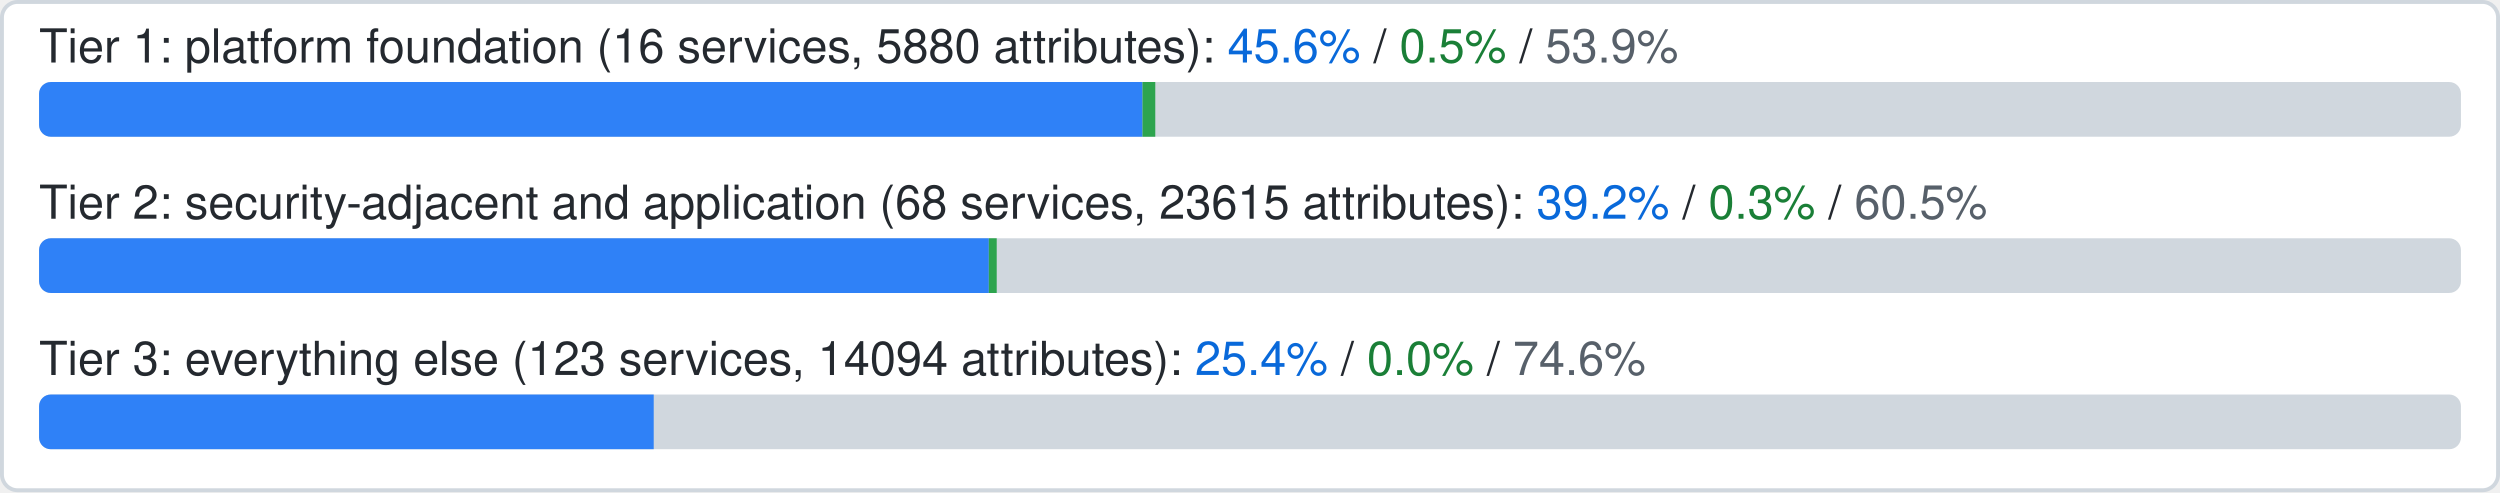
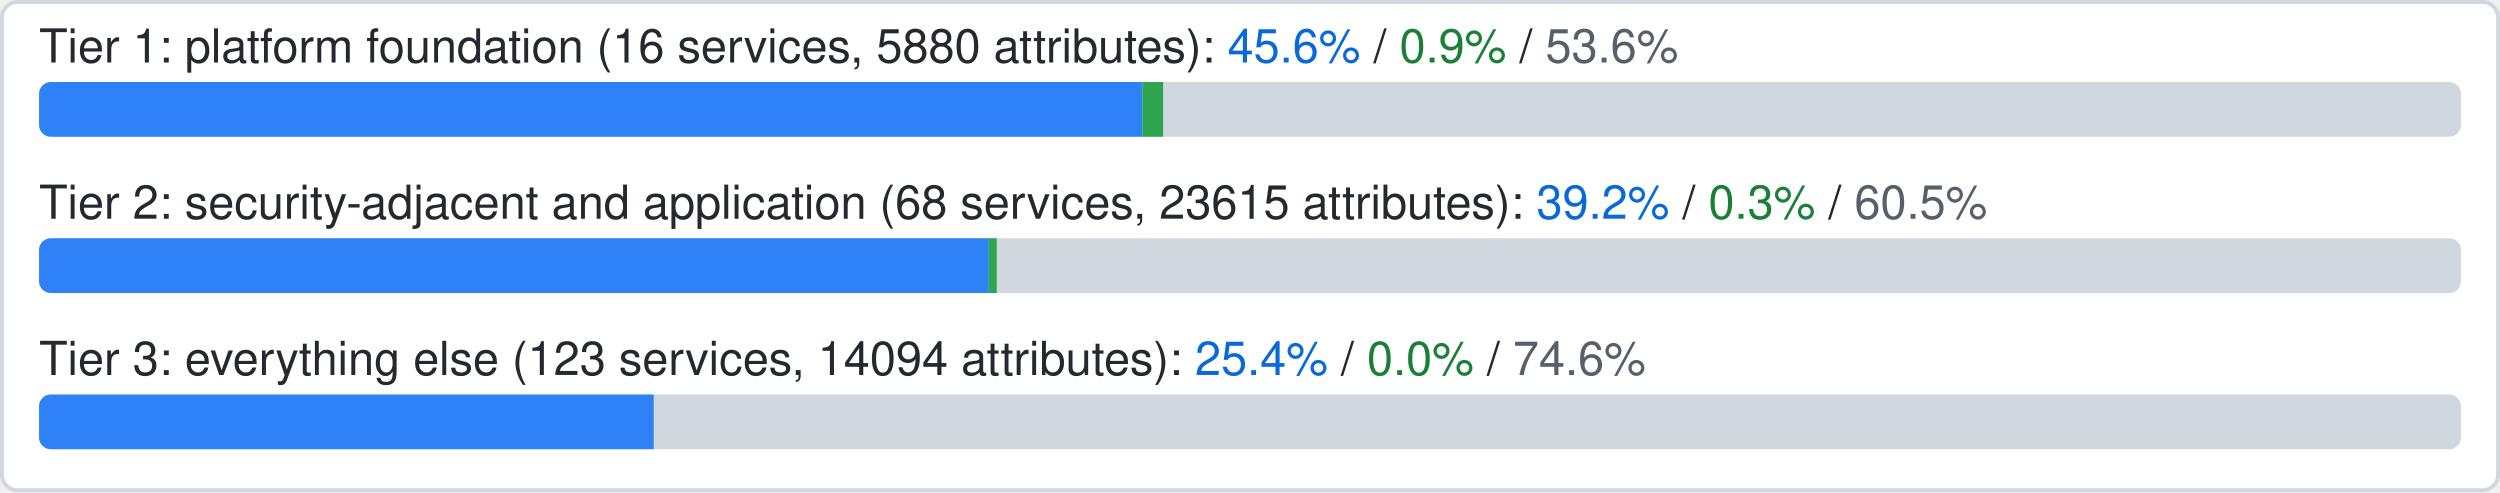
- <svg xmlns="http://www.w3.org/2000/svg" width="640" height="126" viewBox="0 0 640 126" role="img" aria-label="Coverage by tier: Tier 1: platform foundation official 45.6%, ours beyond official 0.5%, uncovered 53.9%; Tier 2: security-adjacent and application official 39.2%, ours beyond official 0.3%, uncovered 60.5%; Tier 3: everything else official 25.4%, ours beyond official 0.0%, uncovered 74.6%;">
+ <svg xmlns="http://www.w3.org/2000/svg" width="640" height="126" viewBox="0 0 640 126" role="img" aria-label="Coverage by tier: Tier 1: platform foundation official 45.6%, ours beyond official 0.9%, uncovered 53.6%; Tier 2: security-adjacent and application official 39.2%, ours beyond official 0.3%, uncovered 60.5%; Tier 3: everything else official 25.4%, ours beyond official 0.0%, uncovered 74.6%;">
  <rect x="0.5" y="0.5" width="639" height="125" rx="4" fill="#ffffff" stroke="#d0d7de" />
  <clipPath id="c0">
    <rect x="10" y="21" width="620" height="14" rx="3" />
  </clipPath>
-   <text x="10" y="16" font-family="-apple-system,BlinkMacSystemFont,Segoe UI,Helvetica,Arial,sans-serif" font-size="12" fill="#24292f">Tier 1: platform foundation (16 services, 5880 attributes): <tspan fill="#0969da">45.6%</tspan> / <tspan fill="#1a7f37">0.5%</tspan> / <tspan fill="#57606a">53.9%</tspan>
+   <text x="10" y="16" font-family="-apple-system,BlinkMacSystemFont,Segoe UI,Helvetica,Arial,sans-serif" font-size="12" fill="#24292f">Tier 1: platform foundation (16 services, 5880 attributes): <tspan fill="#0969da">45.6%</tspan> / <tspan fill="#1a7f37">0.9%</tspan> / <tspan fill="#57606a">53.6%</tspan>
  </text>
  <g clip-path="url(#c0)">
    <rect x="10" y="21" width="620" height="14" fill="#d0d7de" />
    <rect x="10" y="21" width="282.48" height="14" fill="#2f81f7" />
-     <rect x="292.48" y="21" width="3.27" height="14" fill="#2da44e" />
+     <rect x="292.48" y="21" width="5.27" height="14" fill="#2da44e" />
  </g>
  <clipPath id="c1">
    <rect x="10" y="61" width="620" height="14" rx="3" />
  </clipPath>
  <text x="10" y="56" font-family="-apple-system,BlinkMacSystemFont,Segoe UI,Helvetica,Arial,sans-serif" font-size="12" fill="#24292f">Tier 2: security-adjacent and application (68 services, 23615 attributes): <tspan fill="#0969da">39.2%</tspan> / <tspan fill="#1a7f37">0.3%</tspan> / <tspan fill="#57606a">60.5%</tspan>
  </text>
  <g clip-path="url(#c1)">
    <rect x="10" y="61" width="620" height="14" fill="#d0d7de" />
    <rect x="10" y="61" width="243.14" height="14" fill="#2f81f7" />
    <rect x="253.14" y="61" width="2.02" height="14" fill="#2da44e" />
  </g>
  <clipPath id="c2">
    <rect x="10" y="101" width="620" height="14" rx="3" />
  </clipPath>
  <text x="10" y="96" font-family="-apple-system,BlinkMacSystemFont,Segoe UI,Helvetica,Arial,sans-serif" font-size="12" fill="#24292f">Tier 3: everything else (123 services, 14094 attributes): <tspan fill="#0969da">25.4%</tspan> / <tspan fill="#1a7f37">0.0%</tspan> / <tspan fill="#57606a">74.6%</tspan>
  </text>
  <g clip-path="url(#c2)">
    <rect x="10" y="101" width="620" height="14" fill="#d0d7de" />
    <rect x="10" y="101" width="157.35" height="14" fill="#2f81f7" />
  </g>
</svg>
